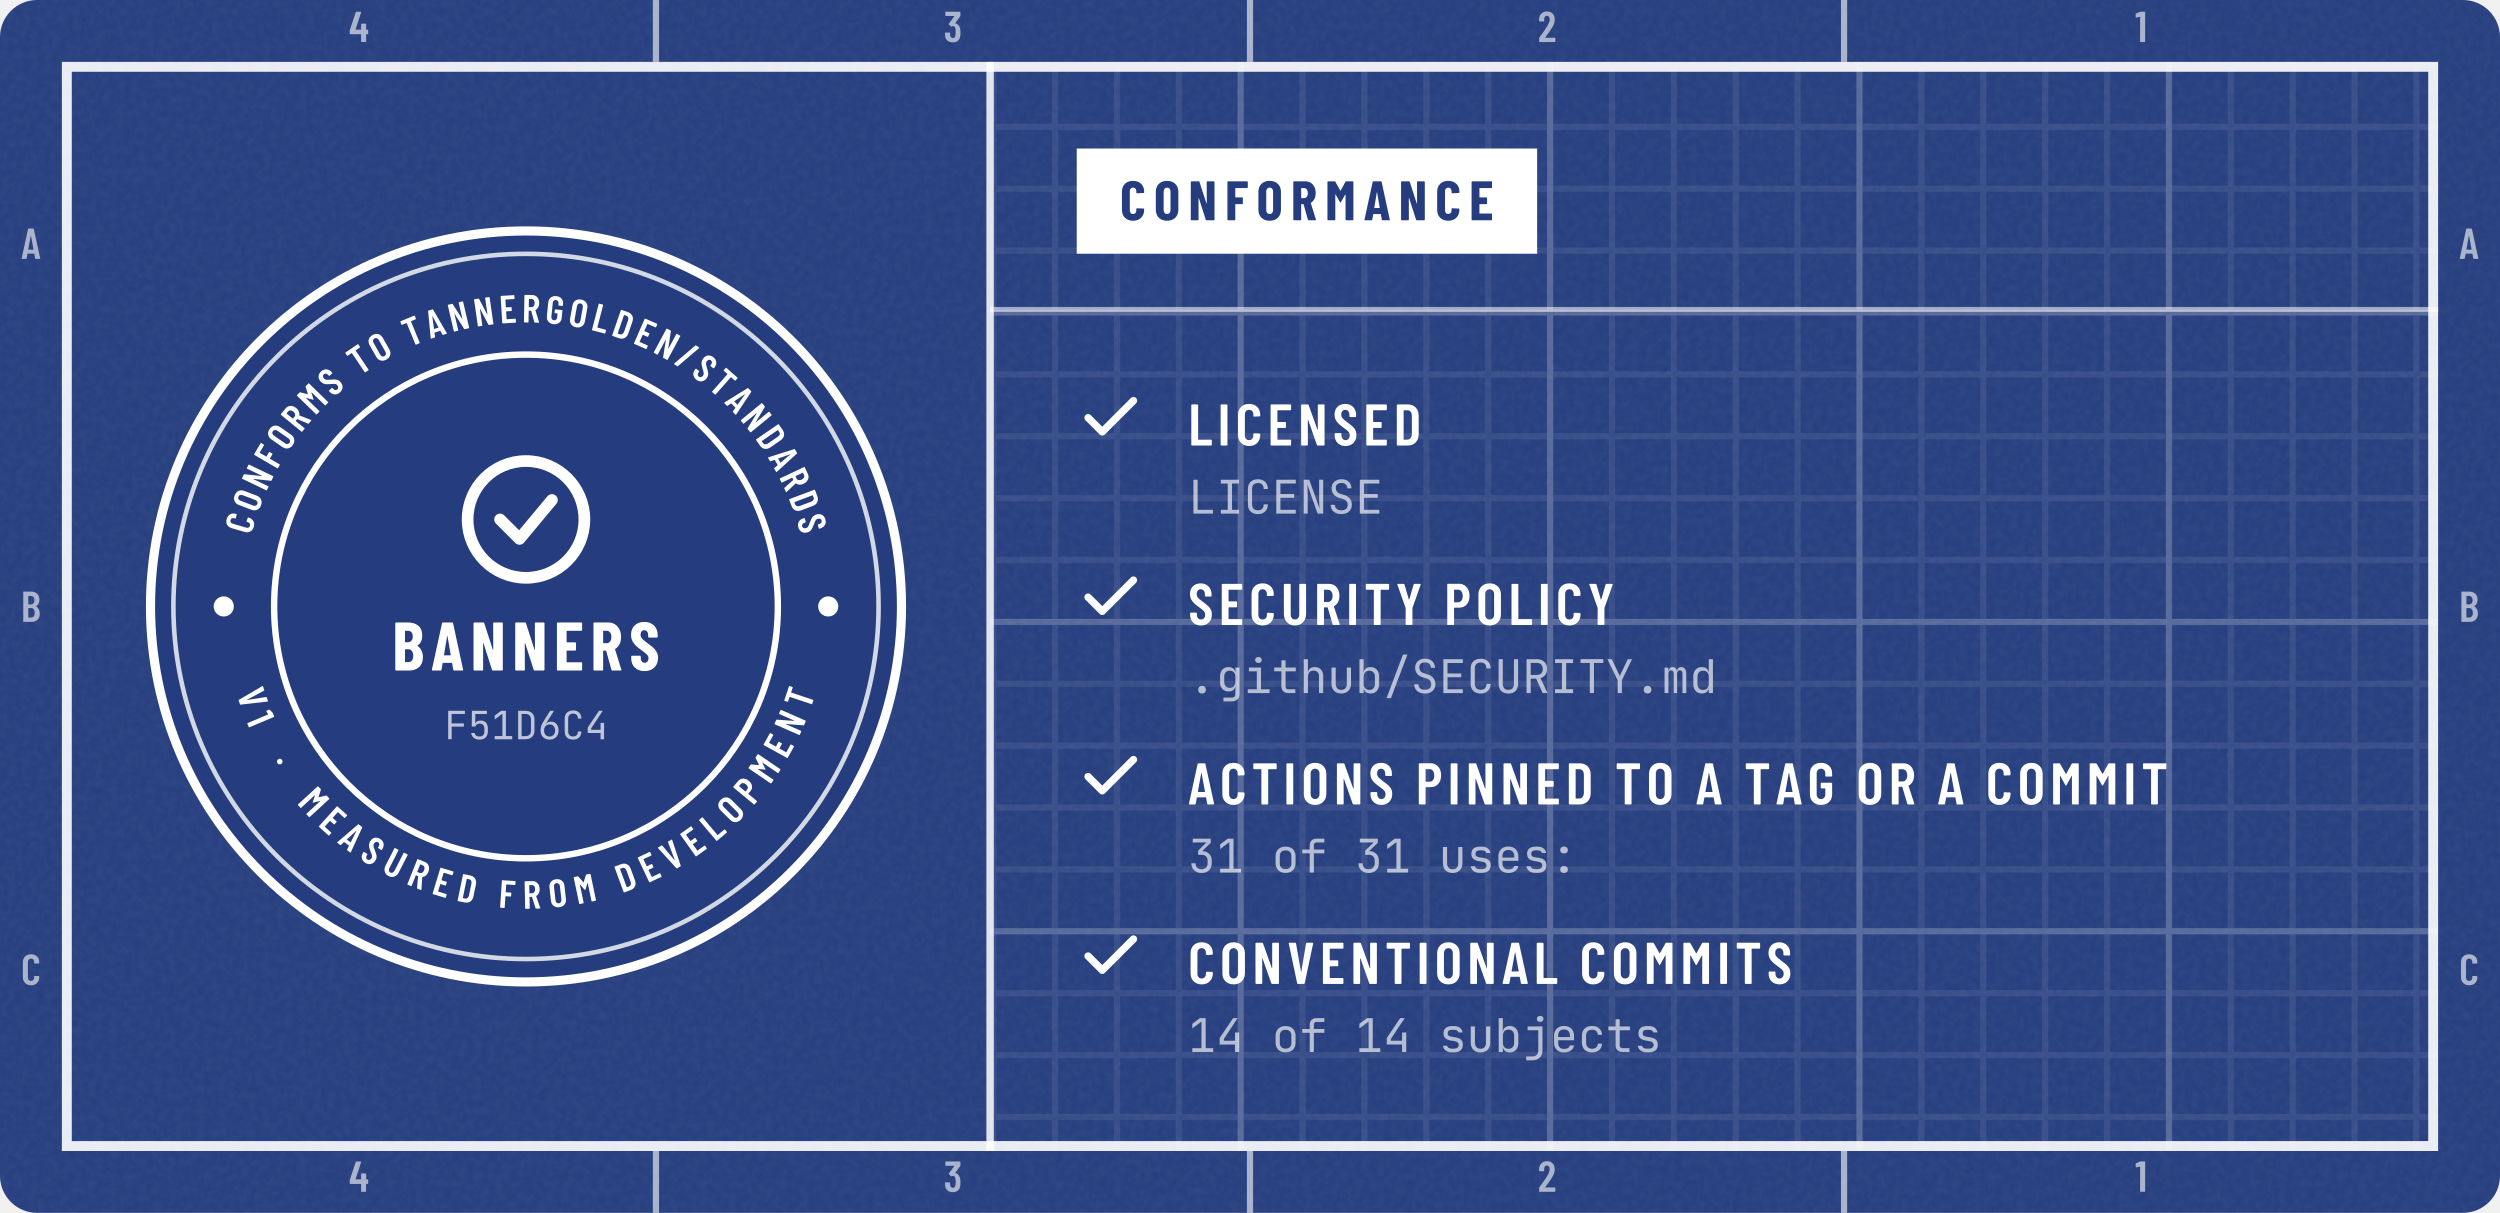
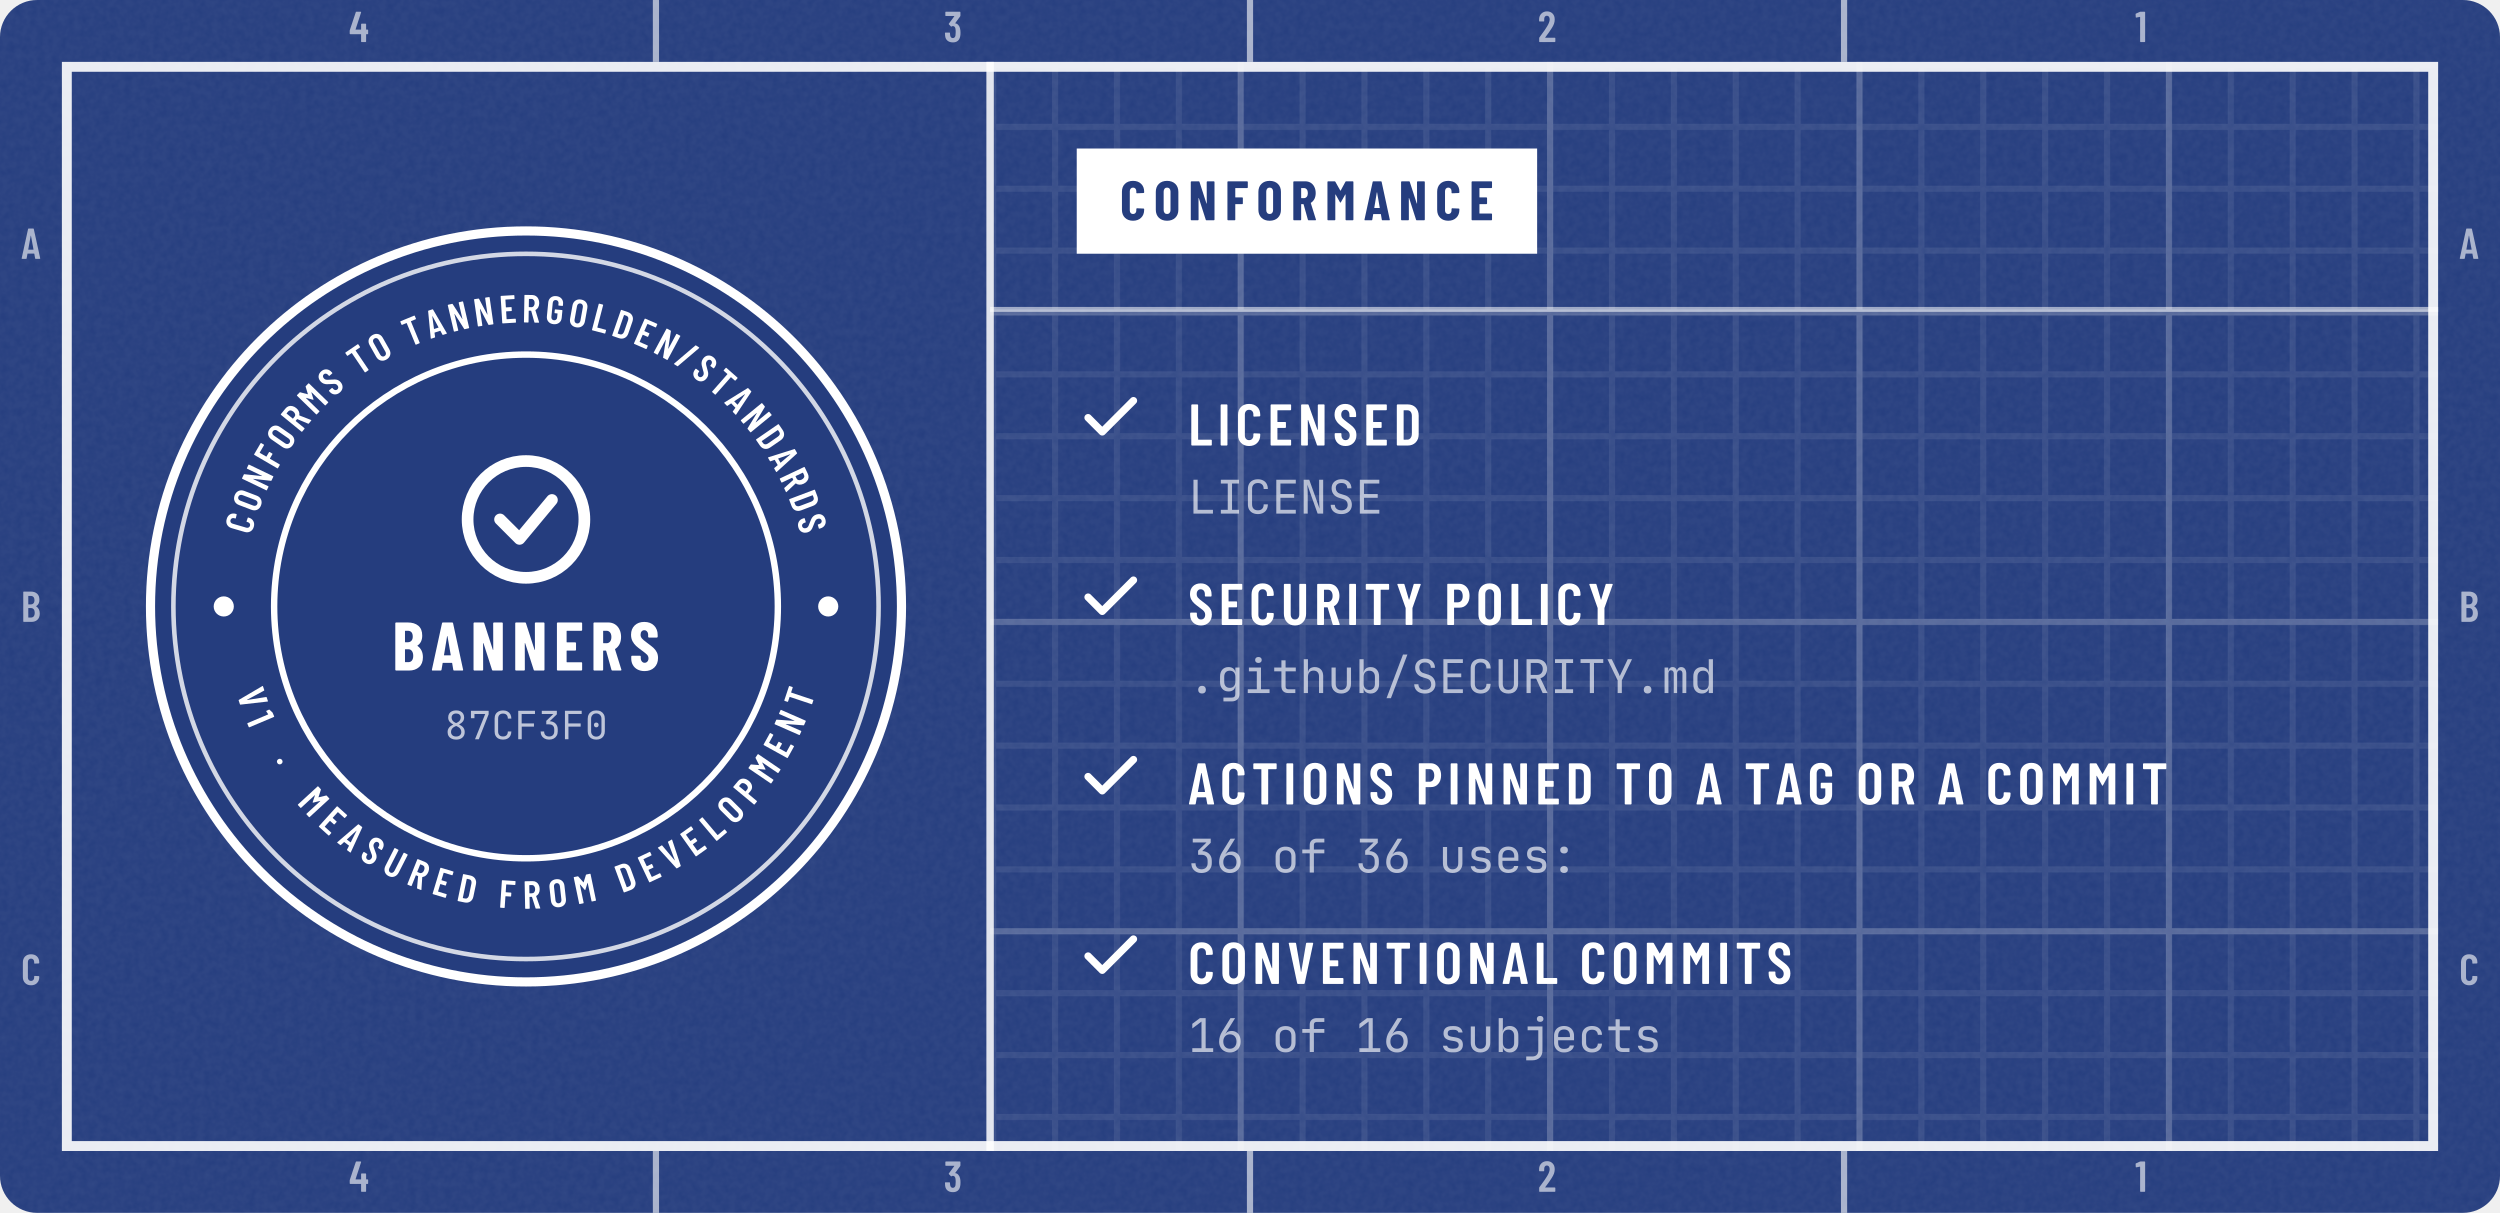
<svg xmlns="http://www.w3.org/2000/svg" width="404" height="196" viewBox="0 0 404 196" role="img" aria-labelledby="t d">
  <defs>
    <clipPath id="kc1">
      <rect x="0" y="0" width="404" height="196" rx="6" />
    </clipPath>
    <filter id="kn2" x="0" y="0" width="100%" height="100%">
      <feTurbulence type="fractalNoise" baseFrequency=".85" numOctaves="2" stitchTiles="stitch" />
      <feColorMatrix values="0 0 0 0 1 0 0 0 0 1 0 0 0 0 1 0 0 0 0.06 0" />
    </filter>
    <pattern id="kp3" width="10" height="10" patternUnits="userSpaceOnUse">
      <path d="M10 .5H.5V10" fill="none" stroke="#FFFFFF" stroke-opacity="0.075" />
    </pattern>
    <pattern id="kp4" width="50" height="50" patternUnits="userSpaceOnUse">
      <path d="M50 .5H.5V50" fill="none" stroke="#FFFFFF" stroke-opacity="0.16" />
    </pattern>
    <clipPath id="kc5">
      <path clip-rule="evenodd" d="M10 10h384v176h-384zM10 10h150v176h-150z" />
    </clipPath>
    <path id="m47" d="M21 14 226 690Q229 700 239 700H331Q337 700 340 696Q343 692 341 686L136 10Q133 0 123 0H31Q25 0 22 4Q19 8 21 14Z" />
    <path id="m49" d="M122 700H218Q223 700 226 696Q230 693 230 688V12Q230 7 226 4Q223 0 218 0H126Q121 0 118 4Q114 7 114 12V576Q114 578 112 580Q111 582 109 581L27 565H24Q13 565 13 576L10 643Q10 653 18 657L107 697Q114 700 122 700Z" />
    <path id="m50" d="M173 100H392Q397 100 400 96Q404 93 404 88V12Q404 7 400 4Q397 0 392 0H43Q38 0 34 4Q31 7 31 12V92Q31 101 36 107L75 160Q114 212 152 266Q189 320 215 363Q273 459 273 522Q273 562 256 585Q238 608 209 608Q180 608 163 586Q146 563 147 526V487Q147 482 144 478Q140 475 135 475H41Q36 475 32 478Q29 482 29 487V530Q33 610 84 659Q134 708 214 708Q293 708 342 656Q390 605 390 521Q390 471 373 422Q356 373 319 317Q294 277 260 229Q225 181 214 166Q184 126 170 106Q168 104 169 102Q170 100 173 100Z" />
    <path id="m51" d="M387 218Q387 169 380 134Q368 66 326 29Q283 -8 210 -8Q134 -8 86 32Q38 73 32 143Q30 165 28 207Q28 219 40 219H132Q144 219 144 207Q146 173 148 156Q153 125 169 108Q185 92 210 92Q234 92 250 108Q266 123 271 152Q276 182 276 230Q276 281 269 315Q263 341 248 355Q233 369 210 369Q195 369 183 360Q177 356 174 356Q172 356 166 360L119 408Q115 412 115 417Q115 421 118 425L243 595Q245 597 244 599Q242 601 239 601H49Q44 601 40 604Q37 608 37 613V688Q37 693 40 696Q44 700 49 700H373Q378 700 382 696Q385 693 385 688V609Q385 602 380 594L266 438Q262 432 268 431Q309 426 338 392Q368 358 378 307Q387 267 387 218Z" />
    <path id="m52" d="M443 275V194Q443 189 440 186Q436 182 431 182H401Q396 182 396 177V12Q396 7 392 4Q389 0 384 0H292Q287 0 284 4Q280 7 280 12V177Q280 182 275 182H29Q24 182 20 186Q17 189 17 194V259Q17 268 19 274L158 690Q161 700 171 700H271Q277 700 280 696Q283 693 281 686L153 293Q152 287 157 287H275Q280 287 280 292V412Q280 417 284 420Q287 424 292 424H384Q389 424 392 420Q396 417 396 412V292Q396 287 401 287H431Q436 287 440 284Q443 280 443 275Z" />
    <path id="m65" d="M325 11 306 116Q306 121 300 121H154Q148 121 148 116L129 11Q128 0 116 0H25Q11 0 14 13L162 689Q164 700 175 700H281Q292 700 294 689L442 13V9Q442 0 431 0H338Q326 0 325 11ZM171 212H282Q288 212 287 217L229 533Q228 536 226 536Q224 536 223 533L166 217Q165 212 171 212Z" />
    <path id="m66" d="M242 0H66Q61 0 58 4Q54 7 54 12V688Q54 693 58 696Q61 700 66 700H224Q319 700 373 652Q427 604 427 512Q427 409 354 365Q349 362 352 359Q391 334 413 292Q435 250 435 192Q435 100 382 50Q328 0 242 0ZM170 595V409Q170 404 175 404H226Q267 404 290 429Q313 454 313 500Q313 548 290 574Q267 600 226 600H175Q170 600 170 595ZM319 208Q319 260 296 290Q273 319 233 319H175Q170 319 170 314V106Q170 101 175 101H233Q273 101 296 129Q319 157 319 208Z" />
    <path id="m67" d="M42 180V521Q42 607 94 658Q145 708 230 708Q316 708 368 658Q420 607 420 521V509Q420 504 416 500Q413 496 408 496L315 492Q303 492 303 504V529Q303 564 283 586Q263 608 230 608Q198 608 178 586Q158 564 158 529V171Q158 136 178 114Q198 92 230 92Q263 92 283 114Q303 136 303 171V196Q303 201 306 204Q310 208 315 208L408 204Q413 204 416 200Q420 197 420 192V180Q420 95 368 44Q316 -8 230 -8Q145 -8 94 44Q42 95 42 180Z" />
    <path id="m68" d="M54 12V688Q54 693 58 696Q61 700 66 700H237Q323 700 374 648Q426 596 426 509V191Q426 104 374 52Q323 0 237 0H66Q61 0 58 4Q54 7 54 12ZM175 100 235 101Q268 101 288 128Q309 154 310 198V502Q310 547 290 574Q269 600 234 600H175Q170 600 170 595V105Q170 100 175 100Z" />
    <path id="m69" d="M391 600H175Q170 600 170 595V406Q170 401 175 401H303Q308 401 312 398Q315 394 315 389V312Q315 307 312 304Q308 300 303 300H175Q170 300 170 295V105Q170 100 175 100H391Q396 100 400 96Q403 93 403 88V12Q403 7 400 4Q396 0 391 0H66Q61 0 58 4Q54 7 54 12V688Q54 693 58 696Q61 700 66 700H391Q396 700 400 696Q403 693 403 688V612Q403 607 400 604Q396 600 391 600Z" />
    <path id="m70" d="M390 600H175Q170 600 170 595V406Q170 401 175 401H302Q307 401 310 398Q314 394 314 389V312Q314 307 310 304Q307 300 302 300H175Q170 300 170 295V12Q170 7 166 4Q163 0 158 0H66Q61 0 58 4Q54 7 54 12V688Q54 693 58 696Q61 700 66 700H390Q395 700 398 696Q402 693 402 688V612Q402 607 398 604Q395 600 390 600Z" />
    <path id="m71" d="M42 173V527Q42 609 94 658Q145 708 230 708Q315 708 368 658Q420 609 420 526V487Q420 482 416 478Q413 475 408 475H316Q311 475 308 478Q304 482 304 487V528Q304 564 284 586Q263 608 230 608Q197 608 177 586Q157 564 157 528V172Q157 136 177 114Q197 92 230 92Q263 92 284 114Q304 136 304 172V268Q304 273 299 273H238Q233 273 230 276Q226 280 226 285V358Q226 363 230 366Q233 370 238 370H408Q413 370 416 366Q420 363 420 358V173Q420 91 368 42Q315 -8 230 -8Q145 -8 94 42Q42 91 42 173Z" />
    <path id="m73" d="M54 12V688Q54 693 58 696Q61 700 66 700H158Q163 700 166 696Q170 693 170 688V12Q170 7 166 4Q163 0 158 0H66Q61 0 58 4Q54 7 54 12Z" />
    <path id="m76" d="M54 12V688Q54 693 58 696Q61 700 66 700H158Q163 700 166 696Q170 693 170 688V105Q170 100 175 100H391Q396 100 400 96Q403 93 403 88V12Q403 7 400 4Q396 0 391 0H66Q61 0 58 4Q54 7 54 12Z" />
    <path id="m77" d="M383 700H475Q480 700 484 696Q487 693 487 688V12Q487 7 484 4Q480 0 475 0H383Q378 0 374 4Q371 7 371 12V484Q371 488 369 488Q367 488 365 485L278 327Q273 319 269 319Q265 319 260 327L173 485Q171 488 169 488Q167 488 167 484V12Q167 7 164 4Q160 0 155 0H63Q58 0 54 4Q51 7 51 12V688Q51 693 54 696Q58 700 63 700H155Q165 700 170 692L267 521Q270 517 273 521L368 692Q373 700 383 700Z" />
    <path id="m78" d="M350 700H441Q446 700 450 696Q453 693 453 688V12Q453 7 450 4Q446 0 441 0H336Q326 0 323 10L174 434Q173 437 170 436Q168 436 168 433L169 12Q169 7 166 4Q162 0 157 0H66Q61 0 58 4Q54 7 54 12V688Q54 693 58 696Q61 700 66 700H169Q179 700 182 690L332 269Q333 266 336 266Q338 267 338 270V688Q338 693 342 696Q345 700 350 700Z" />
    <path id="m79" d="M42 182V518Q42 604 94 656Q147 708 233 708Q319 708 372 656Q425 604 425 518V182Q425 96 372 44Q319 -8 233 -8Q147 -8 94 44Q42 96 42 182ZM309 177V523Q309 561 288 584Q267 608 233 608Q199 608 178 584Q158 561 158 523V177Q158 139 178 116Q199 92 233 92Q267 92 288 116Q309 139 309 177Z" />
    <path id="m80" d="M432 495Q432 405 384 350Q337 295 259 295H174Q169 295 169 290V12Q169 7 166 4Q162 0 157 0H65Q60 0 56 4Q53 7 53 12V689Q53 694 56 698Q60 701 65 701H253Q306 701 346 675Q387 649 410 602Q432 555 432 495ZM316 492Q316 542 294 572Q271 601 234 601H174Q169 601 169 596V391Q169 386 174 386H234Q271 386 294 414Q316 443 316 492Z" />
    <path id="m82" d="M318 10 233 297Q231 301 228 301H175Q170 301 170 296V12Q170 7 166 4Q163 0 158 0H66Q61 0 58 4Q54 7 54 12V688Q54 693 58 696Q61 700 66 700H254Q307 700 348 674Q388 649 410 602Q433 556 433 496Q433 434 409 389Q385 344 342 321Q338 320 339 315L437 14Q438 12 438 9Q438 0 427 0H331Q321 0 318 10ZM170 595V396Q170 391 175 391H236Q272 391 294 419Q317 447 317 495Q317 543 294 572Q272 600 236 600H175Q170 600 170 595Z" />
    <path id="m83" d="M34 173V199Q34 204 38 208Q41 211 46 211H137Q142 211 146 208Q149 204 149 199V179Q149 140 168 116Q188 92 219 92Q250 92 270 114Q290 137 290 174Q290 200 279 219Q268 238 248 255Q228 272 184 304Q134 340 104 368Q73 396 52 436Q32 475 32 527Q32 610 82 659Q132 708 214 708Q297 708 348 656Q399 605 399 520V496Q399 491 396 488Q392 484 387 484H297Q292 484 288 488Q285 491 285 496V522Q285 561 266 584Q246 608 214 608Q184 608 165 586Q146 565 146 527Q146 491 166 466Q187 441 247 397Q308 352 339 324Q370 295 387 261Q404 227 404 180Q404 95 353 44Q302 -8 219 -8Q136 -8 85 42Q34 92 34 173Z" />
    <path id="m84" d="M425 688V612Q425 607 422 604Q418 600 413 600H286Q281 600 281 595V12Q281 7 278 4Q274 0 269 0H177Q172 0 168 4Q165 7 165 12V595Q165 600 160 600H40Q35 600 32 604Q28 607 28 612V688Q28 693 32 696Q35 700 40 700H413Q418 700 422 696Q425 693 425 688Z" />
    <path id="m85" d="M50 194V688Q50 693 54 696Q57 700 62 700H154Q159 700 162 696Q166 693 166 688V182Q166 142 186 117Q206 92 239 92Q272 92 292 117Q312 142 312 182V688Q312 693 316 696Q319 700 324 700H416Q421 700 424 696Q428 693 428 688V194Q428 103 376 48Q324 -8 239 -8Q153 -8 102 48Q50 103 50 194Z" />
    <path id="m86" d="M171 11 28 687 27 691Q27 700 38 700H139Q151 700 152 689L235 208Q236 205 238 205Q240 205 241 208L322 689Q323 700 335 700H433Q446 700 443 687L299 11Q297 0 286 0H184Q173 0 171 11Z" />
    <path id="m89" d="M170 13V286L169 292L30 686Q29 688 29 691Q29 700 40 700H136Q147 700 150 690L225 433Q226 430 228 430Q230 430 231 433L306 690Q309 700 320 700H416Q422 700 425 696Q428 693 426 686L287 292L286 286V13Q286 8 282 4Q279 1 274 1H182Q177 1 174 4Q170 8 170 13Z" />
    <path id="m183" d="M37 286Q37 317 57 337Q77 357 108 357Q139 357 158 337Q178 317 178 286Q178 255 158 235Q138 215 108 215Q77 215 57 235Q37 255 37 286Z" />
    <path id="j46" d="M300 -10Q262 -10 240 12Q217 34 217 71Q217 110 240 133Q262 156 300 156Q338 156 360 133Q383 110 383 71Q383 34 360 12Q338 -10 300 -10Z" />
    <path id="j47" d="M75 -110 430 830H525L170 -110Z" />
+     <path id="j48" d="M300 -10Q233 -10 184 16Q134 43 107 92Q80 140 80 205V525Q80 591 107 639Q134 687 184 714Q233 740 300 740Q368 740 417 714Q466 687 493 639Q520 591 520 525V205Q520 140 493 92Q466 43 416 16Q367 -10 300 -10ZM300 67Q360 67 396 106Q433 144 433 205V525Q433 586 396 624Q360 663 300 663Q240 663 204 624Q167 586 167 525V205Q167 144 204 106Q240 67 300 67ZM300 306Q273 306 256 323Q240 340 240 368Q240 395 256 412Q273 428 300 428Q327 428 344 412Q360 395 360 368Q360 340 344 323Q327 306 300 306Z" />
    <path id="j49" d="M90 0V82H288V655L90 507V607L255 730H378V82H540V0Z" />
    <path id="j51" d="M289 -10Q223 -10 174 16Q124 43 97 90Q70 137 70 200H160Q160 139 194 104Q229 70 290 70Q352 70 386 106Q420 142 420 200V252Q420 314 386 348Q352 382 290 382H215V472L396 648H100V730H487V640L303 462Q395 459 451 405Q510 348 510 252V200Q510 137 482 90Q455 43 405 16Q355 -10 289 -10Z" />
-     <path id="j52" d="M410 0V160H80V301L369 730H467L170 282V242H410V420H500V0Z" />
-     <path id="j53" d="M298 -10Q209 -10 152 36Q95 82 85 160H175Q180 117 212 94Q244 70 299 70Q362 70 394 104Q425 138 425 200V271Q425 333 394 367Q362 401 300 401Q261 401 232 380Q203 360 190 326H100L105 730H489V648H192L189 405H192Q200 434 227 453Q264 480 327 480Q416 481 466 426Q515 370 515 271V200Q515 103 458 46Q401 -10 298 -10Z" />
    <path id="j54" d="M301 -10Q231 -10 178 20Q126 49 97 102Q68 155 68 225Q68 280 84 333Q99 386 130 435L313 730H413L206 398L210 395Q229 423 262 438Q295 453 336 453Q396 453 440 425Q484 397 508 346Q532 295 532 225Q532 155 503 102Q474 49 422 20Q371 -10 301 -10ZM300 70Q364 70 403 112Q442 155 442 225Q442 295 403 338Q364 380 300 380Q236 380 197 338Q158 295 158 225Q158 155 197 112Q236 70 300 70Z" />
+     <path id="j55" d="M185 0 446 648H170V540H80V730H535V642L282 0Z" />
+     <path id="j56" d="M300 -10Q233 -10 184 14Q134 37 107 81Q80 125 80 184Q80 249 116 296Q150 342 225 378Q162 413 131 451Q95 496 95 559Q95 615 120 656Q145 697 191 719Q237 741 300 741Q363 741 409 719Q455 697 480 656Q505 615 505 559Q505 496 469 452Q439 414 375 379Q450 343 484 298Q520 250 520 184Q520 95 460 42Q401 -10 300 -10ZM300 70Q361 70 396 102Q432 133 432 186Q432 229 409 264Q386 299 343 320L300 341L254 319Q213 299 190 264Q168 230 168 188Q168 134 204 102Q239 70 300 70ZM299 415 325 427Q369 448 393 482Q417 516 417 557Q417 605 386 633Q354 661 300 661Q246 661 214 632Q183 604 183 556Q183 516 206 482Q230 448 271 428Z" />
    <path id="j58" d="M300 410Q263 410 240 430Q217 451 217 485Q217 519 240 540Q263 560 300 560Q338 560 360 540Q383 519 383 485Q383 451 360 430Q338 410 300 410ZM300 -10Q263 -10 240 10Q217 31 217 65Q217 99 240 120Q263 140 300 140Q338 140 360 120Q383 99 383 65Q383 31 360 10Q338 -10 300 -10Z" />
    <path id="j67" d="M304 -10Q238 -10 190 15Q141 40 114 88Q88 135 88 200V530Q88 596 114 643Q141 690 190 715Q238 740 304 740Q370 740 418 714Q466 689 492 642Q518 595 518 530H428Q428 592 396 626Q363 659 304 659Q245 659 212 626Q178 593 178 531V200Q178 138 212 104Q245 71 304 71Q363 71 396 104Q428 138 428 200H518Q518 136 492 88Q466 41 418 16Q370 -10 304 -10Z" />
-     <path id="j68" d="M92 0V730H281Q352 730 404 703Q455 676 484 627Q512 578 512 511V220Q512 153 484 104Q455 54 404 27Q352 0 281 0ZM182 80H281Q347 80 384 117Q422 154 422 220V511Q422 576 384 613Q347 650 281 650H182Z" />
    <path id="j69" d="M100 0V730H520V648H189V422H485V341H189V82H520V0Z" />
    <path id="j70" d="M95 0V731H525V649H183V406H499V324H185V0Z" />
    <path id="j73" d="M105 0V82H254V648H105V730H495V648H346V82H495V0Z" />
    <path id="j76" d="M115 0V730H205V82H535V0Z" />
    <path id="j78" d="M90 0V730H210L433 105Q431 130 428 166Q426 203 424 244Q423 284 423 320V730H510V0H390L168 625Q170 601 172 564Q174 528 176 488Q177 447 177 410V0Z" />
    <path id="j82" d="M92 0V730H318Q383 730 432 704Q481 677 508 630Q535 583 535 520Q535 446 496 393Q458 340 392 320L545 0H439L299 310H182V0ZM182 391H318Q374 391 408 426Q442 462 442 520Q442 579 408 614Q374 649 318 649H182Z" />
    <path id="j83" d="M304 -10Q232 -10 180 14Q129 38 101 83Q73 128 72 190H162Q162 135 200 103Q237 71 304 71Q367 71 402 102Q438 133 438 188Q438 232 414 265Q391 298 347 311L248 342Q173 365 132 419Q92 473 92 546Q92 605 118 648Q145 692 193 716Q241 741 306 741Q402 741 460 688Q518 634 519 545H429Q429 599 396 630Q364 660 305 660Q247 660 214 632Q182 604 182 554Q182 509 206 476Q230 443 275 429L375 397Q448 374 488 319Q528 264 528 190Q528 130 500 85Q472 40 422 15Q371 -10 304 -10Z" />
    <path id="j84" d="M255 0V649H55V731H545V649H345V0Z" />
    <path id="j85" d="M300 -10Q198 -10 144 46Q90 103 90 200V730H180V200Q180 140 210 105Q239 70 300 70Q360 70 390 105Q420 140 420 200V730H510V200Q510 102 456 46Q403 -10 300 -10Z" />
    <path id="j89" d="M255 0V273L35 730H128L273 430Q285 405 292 388Q299 370 301 362Q303 370 310 388Q318 405 330 430L472 730H565L345 273V0Z" />
    <path id="j98" d="M332 -10Q264 -10 223 27Q189 57 183 105H182V0H92V730H182V570L180 445H183Q189 492 224 523Q265 560 332 560Q415 560 465 505Q515 450 515 355V194Q515 100 465 45Q415 -10 332 -10ZM302 68Q359 68 392 102Q425 136 425 200V350Q425 414 392 448Q359 482 302 482Q247 482 214 447Q182 412 182 350V200Q182 138 214 103Q247 68 302 68Z" />
    <path id="j99" d="M304 -10Q238 -10 188 15Q139 40 112 88Q85 135 85 200V350Q85 416 112 463Q139 510 188 535Q238 560 304 560Q399 560 457 509Q515 458 518 370H428Q425 423 392 452Q360 480 304 480Q245 480 210 446Q175 413 175 351V200Q175 138 210 104Q245 70 304 70Q360 70 392 99Q425 128 428 180H518Q515 92 457 41Q399 -10 304 -10Z" />
    <path id="j100" d="M268 -10Q186 -10 136 45Q85 100 85 194V355Q85 450 135 505Q185 560 268 560Q336 560 377 523Q411 492 417 445H420L418 570V730H508V0H418V105H417Q411 57 377 27Q336 -10 268 -10ZM298 68Q354 68 386 103Q418 138 418 200V350Q418 412 386 447Q354 482 298 482Q241 482 208 448Q175 414 175 350V200Q175 136 208 102Q241 68 298 68Z" />
    <path id="j101" d="M300 -10Q235 -10 186 16Q138 42 112 90Q85 137 85 200V350Q85 414 112 461Q138 508 186 534Q235 560 300 560Q365 560 414 534Q462 508 488 461Q515 414 515 350V253H173V200Q173 135 206 100Q239 66 300 66Q352 66 384 84Q416 103 423 140H513Q504 71 446 30Q387 -10 300 -10ZM427 321V350Q427 415 394 450Q362 485 300 485Q239 485 206 450Q173 415 173 350V321Z" />
    <path id="j102" d="M220 0V413H60V495H220V590Q220 655 261 692Q302 730 374 730H535V648H374Q343 648 326 634Q310 619 310 590V495H535V413H310V0Z" />
    <path id="j103" d="M161 -180V-98H336Q378 -98 398 -79Q417 -60 417 -20V50L419 150H417Q413 101 378 70Q338 35 271 35Q186 35 137 90Q88 146 88 240V356Q88 450 137 505Q186 560 271 560Q338 560 378 525Q413 494 417 445H418V550H507V-20Q507 -94 462 -137Q416 -180 335 -180ZM298 113Q354 113 386 148Q418 183 418 245V350Q418 412 386 447Q354 482 298 482Q241 482 210 448Q178 414 178 350V245Q178 181 210 147Q241 113 298 113Z" />
    <path id="j104" d="M92 0V730H182V445H183Q189 495 221 525Q260 560 329 560Q412 560 461 509Q510 458 510 370V0H420V360Q420 419 388 452Q357 484 303 484Q247 484 214 449Q182 414 182 350V0Z" />
    <path id="j105" d="M85 0V82H280V468H110V550H370V82H555V0ZM315 649Q282 649 263 666Q244 683 244 712Q244 742 263 760Q282 777 315 777Q348 777 367 760Q386 742 386 712Q386 683 367 666Q348 649 315 649Z" />
    <path id="j106" d="M85 -180V-97H214Q276 -97 310 -64Q345 -30 345 31V468H115V550H435V31Q435 -66 375 -123Q315 -180 214 -180ZM385 649Q352 649 333 666Q314 683 314 712Q314 742 333 760Q352 777 385 777Q418 777 437 760Q456 742 456 712Q456 683 437 666Q418 649 385 649Z" />
    <path id="j109" d="M66 0V550H145V484H151Q156 513 174 533Q198 560 240 560Q286 560 311 526Q324 509 330 484H334Q339 513 358 533Q383 560 425 560Q477 560 506 521Q534 482 534 418V0H451V419Q451 453 436 472Q422 491 394 491Q367 491 352 472Q336 454 336 420V0H264V419Q264 454 248 472Q233 491 205 491Q177 491 163 472Q149 454 149 420V0Z" />
    <path id="j111" d="M300 -8Q234 -8 186 17Q138 42 112 90Q85 137 85 202V348Q85 414 112 461Q138 508 186 533Q234 558 300 558Q366 558 414 533Q462 508 488 461Q515 414 515 349V202Q515 137 488 90Q462 42 414 17Q366 -8 300 -8ZM300 72Q359 72 392 105Q425 138 425 202V348Q425 412 392 445Q359 478 300 478Q242 478 208 445Q175 412 175 348V202Q175 138 208 105Q242 72 300 72Z" />
    <path id="j115" d="M283 -8Q227 -8 186 10Q144 27 120 59Q95 91 90 135H180Q186 106 212 89Q239 72 283 72H325Q378 72 404 94Q430 115 430 151Q430 186 406 206Q383 227 337 234L263 246Q182 260 142 296Q103 333 103 403Q103 477 150 518Q197 558 291 558H329Q408 558 456 521Q504 484 514 421H424Q418 447 394 462Q370 478 329 478H291Q240 478 216 459Q193 440 193 402Q193 368 213 352Q233 336 276 329L350 317Q439 303 480 265Q520 227 520 155Q520 79 472 36Q423 -8 325 -8Z" />
    <path id="j116" d="M360 0Q289 0 250 38Q210 76 210 145V468H55V550H210V705H300V550H520V468H300V145Q300 82 360 82H510V0Z" />
    <path id="j117" d="M299 -10Q204 -10 147 46Q90 103 90 200V550H180V200Q180 138 212 104Q244 69 299 69Q355 69 388 104Q420 138 420 200V550H510V200Q510 103 452 46Q394 -10 299 -10Z" />
    <path id="n65" d="M325 11 309 107Q309 112 303 112H176Q170 112 170 107L154 11Q153 0 141 0H24Q11 0 14 13L161 689Q163 700 174 700H309Q320 700 322 689L468 13L469 9Q469 0 458 0H338Q326 0 325 11ZM194 221H284Q289 221 288 226L241 499Q240 502 238 502Q236 502 235 499L190 226Q190 221 194 221Z" />
    <path id="n66" d="M245 0H56Q51 0 48 4Q44 7 44 12V688Q44 693 48 696Q51 700 56 700H223Q323 700 380 652Q436 604 436 509Q436 410 368 365Q364 362 367 359Q446 303 446 193Q446 100 390 50Q334 0 245 0ZM185 574V417Q185 412 190 412H226Q260 412 279 434Q298 455 298 494Q298 535 280 557Q261 579 226 579H190Q185 579 185 574ZM305 214Q305 258 286 284Q267 310 235 310H190Q185 310 185 305V127Q185 122 190 122H234Q267 122 286 146Q305 170 305 214Z" />
    <path id="n67" d="M34 189V513Q34 602 88 655Q143 708 233 708Q324 708 378 655Q433 602 433 513V502Q433 497 430 494Q426 490 421 490L304 485Q292 485 292 496V522Q292 551 276 569Q260 587 233 587Q207 587 191 569Q175 551 175 522V177Q175 148 191 130Q207 113 233 113Q260 113 276 130Q292 148 292 177V204Q292 209 296 212Q299 216 304 216L421 211Q426 211 430 208Q433 204 433 199V189Q433 99 378 46Q323 -8 233 -8Q143 -8 88 46Q34 99 34 189Z" />
    <path id="n69" d="M399 579H190Q185 579 185 574V416Q185 411 190 411H310Q315 411 318 408Q322 404 322 399V302Q322 297 318 294Q315 290 310 290H190Q185 290 185 285V126Q185 121 190 121H399Q404 121 408 118Q411 114 411 109V12Q411 7 408 4Q404 0 399 0H56Q51 0 48 4Q44 7 44 12V688Q44 693 48 696Q51 700 56 700H399Q404 700 408 696Q411 693 411 688V591Q411 586 408 582Q404 579 399 579Z" />
    <path id="n70" d="M398 579H190Q185 579 185 574V416Q185 411 190 411H309Q314 411 318 408Q321 404 321 399V302Q321 297 318 294Q314 290 309 290H190Q185 290 185 285V12Q185 7 182 4Q178 0 173 0H56Q51 0 48 4Q44 7 44 12V688Q44 693 48 696Q51 700 56 700H398Q403 700 406 696Q410 693 410 688V591Q410 586 406 582Q403 579 398 579Z" />
    <path id="n77" d="M379 700H495Q500 700 504 696Q507 693 507 688V12Q507 7 504 4Q500 0 495 0H378Q373 0 370 4Q366 7 366 12V461Q366 465 364 465Q362 465 360 462L282 324Q277 316 274 316Q271 316 266 324L188 462Q186 465 184 465Q182 465 182 461V12Q182 7 178 4Q175 0 170 0H53Q48 0 44 4Q41 7 41 12V688Q41 693 44 696Q48 700 53 700H168Q178 700 183 692L272 533Q275 529 278 533L364 692Q368 700 379 700Z" />
    <path id="n78" d="M342 700H458Q463 700 466 696Q470 693 470 688V12Q470 7 466 4Q463 0 458 0H326Q316 0 313 10L189 397Q188 400 186 400Q183 399 183 396L184 12Q184 7 180 4Q177 0 172 0H56Q51 0 48 4Q44 7 44 12V688Q44 693 48 696Q51 700 56 700H187Q197 700 200 690L325 303Q326 300 328 300Q331 301 331 304L330 688Q330 693 334 696Q337 700 342 700Z" />
    <path id="n79" d="M34 190V510Q34 600 89 654Q144 708 236 708Q328 708 384 654Q439 600 439 510V190Q439 100 384 46Q328 -8 236 -8Q144 -8 89 46Q34 100 34 190ZM298 184V516Q298 548 281 568Q264 587 236 587Q208 587 192 568Q175 548 175 516V184Q175 152 192 132Q208 113 236 113Q264 113 281 132Q298 152 298 184Z" />
    <path id="n82" d="M306 10 229 286Q227 290 224 290H190Q185 290 185 285V12Q185 7 182 4Q178 0 173 0H56Q51 0 48 4Q44 7 44 12V688Q44 693 48 696Q51 700 56 700H258Q313 700 356 674Q399 647 422 599Q446 551 446 489Q446 430 424 385Q401 340 361 315Q359 314 358 312Q357 311 358 309L450 14L451 10Q451 0 440 0H320Q309 0 306 10ZM185 574V403Q185 398 190 398H235Q266 398 286 422Q305 447 305 488Q305 530 286 554Q266 579 235 579H190Q185 579 185 574Z" />
    <path id="n83" d="M30 175V204Q30 209 34 212Q37 216 42 216H157Q162 216 166 212Q169 209 169 204V182Q169 151 185 132Q201 113 225 113Q249 113 265 131Q281 149 281 178Q281 208 261 230Q241 251 183 293Q133 329 102 357Q71 385 49 426Q27 467 27 521Q27 606 80 657Q133 708 220 708Q308 708 362 655Q415 602 415 516V492Q415 487 412 484Q408 480 403 480H288Q283 480 280 484Q276 487 276 492V519Q276 550 260 568Q245 587 220 587Q196 587 181 570Q166 552 166 521Q166 491 185 468Q204 445 260 404Q322 358 354 330Q385 301 402 266Q420 232 420 184Q420 96 366 44Q312 -8 224 -8Q166 -8 122 15Q78 38 54 80Q30 121 30 175Z" />
  </defs>
  <rect y="0" width="404" height="196" rx="6" fill="#253D7E" />
  <rect y="0" width="404" height="196" clip-path="url(#kc1)" filter="url(#kn2)" />
  <g clip-path="url(#kc5)">
    <rect y="0" width="404" height="196" fill="url(#kp3)" />
    <rect y="0" width="404" height="196" fill="url(#kp4)" />
  </g>
  <rect x="10.8" y="10.8" width="382.4" height="174.4" fill="none" stroke="#FFFFFF" stroke-opacity="0.9" stroke-width="1.6" />
  <path d="M106 0V10M106 186V196M202 0V10M202 186V196M298 0V10M298 186V196" stroke="#FFFFFF" stroke-opacity="0.6" />
  <g transform="scale(0.007 -0.007)" fill="#FFFFFF" fill-opacity="0.6">
    <use href="#m52" x="8056" y="-971" />
    <use href="#m52" x="8056" y="-27514" />
    <use href="#m51" x="21787" y="-971" />
    <use href="#m51" x="21787" y="-27514" />
    <use href="#m50" x="35502" y="-971" />
    <use href="#m50" x="35502" y="-27514" />
    <use href="#m49" x="49292" y="-971" />
    <use href="#m49" x="49292" y="-27514" />
    <use href="#m65" x="486" y="-5976" />
    <use href="#m65" x="56772" y="-5976" />
    <use href="#m66" x="483" y="-14357" />
    <use href="#m66" x="56769" y="-14357" />
    <use href="#m67" x="486" y="-22738" />
    <use href="#m67" x="56772" y="-22738" />
  </g>
  <path d="M160 10V186" stroke="#FFFFFF" stroke-opacity="0.85" stroke-width="1.2" />
  <g transform="translate(85 98) scale(0.74) translate(-85 -98)">
    <circle cx="85" cy="98.0" r="82" fill="#253D7E" stroke="#FFFFFF" stroke-width="2" />
    <circle cx="85" cy="98.0" r="77" fill="none" stroke="#FFFFFF" stroke-opacity="0.8" />
    <circle cx="85" cy="98.0" r="55" fill="none" stroke="#FFFFFF" stroke-width="1.4" />
    <g fill="#FFFFFF">
      <use href="#m67" transform="translate(85 98) rotate(-73.72) translate(-1.97 -62) scale(0.0086 -0.0086)" />
      <use href="#m79" transform="translate(85 98) rotate(-69.12) translate(-2.01 -62) scale(0.0086 -0.0086)" />
      <use href="#m78" transform="translate(85 98) rotate(-64.33) translate(-2.18 -62) scale(0.0086 -0.0086)" />
      <use href="#m70" transform="translate(85 98) rotate(-59.74) translate(-1.78 -62) scale(0.0086 -0.0086)" />
      <use href="#m79" transform="translate(85 98) rotate(-55.31) translate(-2.01 -62) scale(0.0086 -0.0086)" />
      <use href="#m82" transform="translate(85 98) rotate(-50.7) translate(-1.98 -62) scale(0.0086 -0.0086)" />
      <use href="#m77" transform="translate(85 98) rotate(-45.8) translate(-2.31 -62) scale(0.0086 -0.0086)" />
      <use href="#m83" transform="translate(85 98) rotate(-41.02) translate(-1.87 -62) scale(0.0086 -0.0086)" />
      <use href="#m84" transform="translate(85 98) rotate(-34.06) translate(-1.94 -62) scale(0.0086 -0.0086)" />
      <use href="#m79" transform="translate(85 98) rotate(-29.48) translate(-2.01 -62) scale(0.0086 -0.0086)" />
      <use href="#m84" transform="translate(85 98) rotate(-22.39) translate(-1.94 -62) scale(0.0086 -0.0086)" />
      <use href="#m65" transform="translate(85 98) rotate(-17.86) translate(-1.96 -62) scale(0.0086 -0.0086)" />
      <use href="#m78" transform="translate(85 98) rotate(-13.11) translate(-2.18 -62) scale(0.0086 -0.0086)" />
      <use href="#m78" transform="translate(85 98) rotate(-8.16) translate(-2.18 -62) scale(0.0086 -0.0086)" />
      <use href="#m69" transform="translate(85 98) rotate(-3.49) translate(-1.87 -62) scale(0.0086 -0.0086)" />
      <use href="#m82" transform="translate(85 98) rotate(0.99) translate(-1.98 -62) scale(0.0086 -0.0086)" />
      <use href="#m71" transform="translate(85 98) rotate(5.59) translate(-1.99 -62) scale(0.0086 -0.0086)" />
      <use href="#m79" transform="translate(85 98) rotate(10.2) translate(-2.01 -62) scale(0.0086 -0.0086)" />
      <use href="#m76" transform="translate(85 98) rotate(14.63) translate(-1.78 -62) scale(0.0086 -0.0086)" />
      <use href="#m68" transform="translate(85 98) rotate(19.08) translate(-2.03 -62) scale(0.0086 -0.0086)" />
      <use href="#m69" transform="translate(85 98) rotate(23.61) translate(-1.87 -62) scale(0.0086 -0.0086)" />
      <use href="#m78" transform="translate(85 98) rotate(28.28) translate(-2.18 -62) scale(0.0086 -0.0086)" />
      <use href="#m47" transform="translate(85 98) rotate(32.75) translate(-1.66 -62) scale(0.0086 -0.0086)" />
      <use href="#m83" transform="translate(85 98) rotate(36.93) translate(-1.87 -62) scale(0.0086 -0.0086)" />
      <use href="#m84" transform="translate(85 98) rotate(41.38) translate(-1.94 -62) scale(0.0086 -0.0086)" />
      <use href="#m65" transform="translate(85 98) rotate(45.91) translate(-1.96 -62) scale(0.0086 -0.0086)" />
      <use href="#m78" transform="translate(85 98) rotate(50.66) translate(-2.18 -62) scale(0.0086 -0.0086)" />
      <use href="#m68" transform="translate(85 98) rotate(55.47) translate(-2.03 -62) scale(0.0086 -0.0086)" />
      <use href="#m65" transform="translate(85 98) rotate(60.09) translate(-1.96 -62) scale(0.0086 -0.0086)" />
      <use href="#m82" transform="translate(85 98) rotate(64.65) translate(-1.98 -62) scale(0.0086 -0.0086)" />
      <use href="#m68" transform="translate(85 98) rotate(69.28) translate(-2.03 -62) scale(0.0086 -0.0086)" />
      <use href="#m83" transform="translate(85 98) rotate(73.81) translate(-1.87 -62) scale(0.0086 -0.0086)" />
    </g>
    <g fill="#FFFFFF">
      <use href="#m86" transform="translate(85 98) rotate(71.49) translate(-2.03 66.02) scale(0.0086 -0.0086)" />
      <use href="#m49" transform="translate(85 98) rotate(67.09) translate(-1.18 66.02) scale(0.0086 -0.0086)" />
      <use href="#m183" transform="translate(85 98) rotate(57.79) translate(-0.92 66.02) scale(0.0086 -0.0086)" />
      <use href="#m77" transform="translate(85 98) rotate(47.4) translate(-2.31 66.02) scale(0.0086 -0.0086)" />
      <use href="#m69" transform="translate(85 98) rotate(42.07) translate(-1.87 66.02) scale(0.0086 -0.0086)" />
      <use href="#m65" transform="translate(85 98) rotate(37.07) translate(-1.96 66.02) scale(0.0086 -0.0086)" />
      <use href="#m83" transform="translate(85 98) rotate(32.08) translate(-1.87 66.02) scale(0.0086 -0.0086)" />
      <use href="#m85" transform="translate(85 98) rotate(27) translate(-2.06 66.02) scale(0.0086 -0.0086)" />
      <use href="#m82" transform="translate(85 98) rotate(21.81) translate(-1.98 66.02) scale(0.0086 -0.0086)" />
      <use href="#m69" transform="translate(85 98) rotate(16.79) translate(-1.87 66.02) scale(0.0086 -0.0086)" />
      <use href="#m68" transform="translate(85 98) rotate(11.73) translate(-2.03 66.02) scale(0.0086 -0.0086)" />
      <use href="#m70" transform="translate(85 98) rotate(3.77) translate(-1.78 66.02) scale(0.0086 -0.0086)" />
      <use href="#m82" transform="translate(85 98) rotate(-1.16) translate(-1.98 66.02) scale(0.0086 -0.0086)" />
      <use href="#m79" transform="translate(85 98) rotate(-6.31) translate(-2.01 66.02) scale(0.0086 -0.0086)" />
      <use href="#m77" transform="translate(85 98) rotate(-11.77) translate(-2.31 66.02) scale(0.0086 -0.0086)" />
      <use href="#m68" transform="translate(85 98) rotate(-20.24) translate(-2.03 66.02) scale(0.0086 -0.0086)" />
      <use href="#m69" transform="translate(85 98) rotate(-25.3) translate(-1.87 66.02) scale(0.0086 -0.0086)" />
      <use href="#m86" transform="translate(85 98) rotate(-30.36) translate(-2.03 66.02) scale(0.0086 -0.0086)" />
      <use href="#m69" transform="translate(85 98) rotate(-35.41) translate(-1.87 66.02) scale(0.0086 -0.0086)" />
      <use href="#m76" transform="translate(85 98) rotate(-40.24) translate(-1.78 66.02) scale(0.0086 -0.0086)" />
      <use href="#m79" transform="translate(85 98) rotate(-45.2) translate(-2.01 66.02) scale(0.0086 -0.0086)" />
      <use href="#m80" transform="translate(85 98) rotate(-50.33) translate(-1.97 66.02) scale(0.0086 -0.0086)" />
      <use href="#m77" transform="translate(85 98) rotate(-55.75) translate(-2.31 66.02) scale(0.0086 -0.0086)" />
      <use href="#m69" transform="translate(85 98) rotate(-61.09) translate(-1.87 66.02) scale(0.0086 -0.0086)" />
      <use href="#m78" transform="translate(85 98) rotate(-66.29) translate(-2.18 66.02) scale(0.0086 -0.0086)" />
      <use href="#m84" transform="translate(85 98) rotate(-71.56) translate(-1.94 66.02) scale(0.0086 -0.0086)" />
    </g>
    <circle cx="19" cy="98.0" r="2.2" fill="#FFFFFF" />
    <circle cx="151" cy="98.0" r="2.2" fill="#FFFFFF" />
    <g transform="translate(68 62) scale(1.4167)" fill="none" stroke="#FFFFFF" stroke-width="1.8" stroke-linecap="round" stroke-linejoin="round">
      <circle cx="12" cy="12" r="9" />
      <path d="M8 12l3 3 5-6" />
    </g>
    <g transform="translate(55.8 112) scale(0.015 -0.015)" fill="#FFFFFF">
      <use href="#n66" x="0" />
      <use href="#n65" x="563" />
      <use href="#n78" x="1139" />
      <use href="#n78" x="1746" />
      <use href="#n69" x="2353" />
      <use href="#n82" x="2885" />
      <use href="#n83" x="3449" />
    </g>
    <g transform="translate(67.2 127) scale(0.0085 -0.0085)" fill="#FFFFFF" fill-opacity="0.7">
-       <use href="#j70" x="0" />
-       <use href="#j53" x="600" />
-       <use href="#j49" x="1200" />
-       <use href="#j68" x="1800" />
-       <use href="#j54" x="2400" />
-       <use href="#j67" x="3000" />
-       <use href="#j52" x="3600" />
+       <use href="#j56" x="0" />
+       <use href="#j55" x="600" />
+       <use href="#j67" x="1200" />
+       <use href="#j70" x="1800" />
+       <use href="#j51" x="2400" />
+       <use href="#j70" x="3000" />
+       <use href="#j48" x="3600" />
    </g>
  </g>
  <rect x="174" y="24" width="74.4" height="17" fill="#FFFFFF" />
  <g transform="translate(181 35.6) scale(0.009 -0.009)" fill="#253D7E">
    <use href="#n67" x="0" />
    <use href="#n79" x="608" />
    <use href="#n78" x="1226" />
    <use href="#n70" x="1884" />
    <use href="#n79" x="2450" />
    <use href="#n82" x="3067" />
    <use href="#n77" x="3683" />
    <use href="#n65" x="4375" />
    <use href="#n78" x="5002" />
    <use href="#n67" x="5660" />
    <use href="#n69" x="6268" />
  </g>
  <path d="M160 50H394" fill="none" stroke="#FFFFFF" stroke-opacity="0.55" stroke-width=".8" />
  <g transform="translate(174 62) scale(0.4583)" fill="none" stroke="#FFFFFF" stroke-width="2.6" stroke-linecap="round" stroke-linejoin="round">
    <path d="M20 6L9 17l-5-5" />
  </g>
  <g transform="translate(192 72) scale(0.0095 -0.0095)" fill="#FFFFFF">
    <use href="#m76" x="0" />
    <use href="#m73" x="499" />
    <use href="#m67" x="807" />
    <use href="#m69" x="1349" />
    <use href="#m78" x="1868" />
    <use href="#m83" x="2459" />
    <use href="#m69" x="2977" />
    <use href="#m68" x="3496" />
  </g>
  <g transform="translate(192 83) scale(0.0075 -0.0075)" fill="#FFFFFF" fill-opacity="0.65">
    <use href="#j76" x="0" />
    <use href="#j73" x="600" />
    <use href="#j67" x="1200" />
    <use href="#j69" x="1800" />
    <use href="#j78" x="2400" />
    <use href="#j83" x="3000" />
    <use href="#j69" x="3600" />
  </g>
  <g transform="translate(174 91) scale(0.4583)" fill="none" stroke="#FFFFFF" stroke-width="2.6" stroke-linecap="round" stroke-linejoin="round">
    <path d="M20 6L9 17l-5-5" />
  </g>
  <g transform="translate(192 101) scale(0.0095 -0.0095)" fill="#FFFFFF">
    <use href="#m83" x="0" />
    <use href="#m69" x="518" />
    <use href="#m67" x="1037" />
    <use href="#m85" x="1579" />
    <use href="#m82" x="2141" />
    <use href="#m73" x="2686" />
    <use href="#m84" x="2994" />
    <use href="#m89" x="3530" />
    <use href="#m80" x="4355" />
    <use href="#m79" x="4896" />
    <use href="#m76" x="5447" />
    <use href="#m73" x="5947" />
    <use href="#m67" x="6255" />
    <use href="#m89" x="6796" />
  </g>
  <g transform="translate(192 112) scale(0.0075 -0.0075)" fill="#FFFFFF" fill-opacity="0.65">
    <use href="#j46" x="0" />
    <use href="#j103" x="600" />
    <use href="#j105" x="1200" />
    <use href="#j116" x="1800" />
    <use href="#j104" x="2400" />
    <use href="#j117" x="3000" />
    <use href="#j98" x="3600" />
    <use href="#j47" x="4200" />
    <use href="#j83" x="4800" />
    <use href="#j69" x="5400" />
    <use href="#j67" x="6000" />
    <use href="#j85" x="6600" />
    <use href="#j82" x="7200" />
    <use href="#j73" x="7800" />
    <use href="#j84" x="8400" />
    <use href="#j89" x="9000" />
    <use href="#j46" x="9600" />
    <use href="#j109" x="10200" />
    <use href="#j100" x="10800" />
  </g>
  <g transform="translate(174 120) scale(0.4583)" fill="none" stroke="#FFFFFF" stroke-width="2.6" stroke-linecap="round" stroke-linejoin="round">
    <path d="M20 6L9 17l-5-5" />
  </g>
  <g transform="translate(192 130) scale(0.0095 -0.0095)" fill="#FFFFFF">
    <use href="#m65" x="0" />
    <use href="#m67" x="540" />
    <use href="#m84" x="1081" />
    <use href="#m73" x="1618" />
    <use href="#m79" x="1926" />
    <use href="#m78" x="2477" />
    <use href="#m83" x="3068" />
    <use href="#m80" x="3871" />
    <use href="#m73" x="4412" />
    <use href="#m78" x="4720" />
    <use href="#m78" x="5311" />
    <use href="#m69" x="5903" />
    <use href="#m68" x="6422" />
    <use href="#m84" x="7262" />
    <use href="#m79" x="7798" />
    <use href="#m65" x="8634" />
    <use href="#m84" x="9458" />
    <use href="#m65" x="9994" />
    <use href="#m71" x="10535" />
    <use href="#m79" x="11365" />
    <use href="#m82" x="11916" />
    <use href="#m65" x="12746" />
    <use href="#m67" x="13570" />
    <use href="#m79" x="14111" />
    <use href="#m77" x="14663" />
    <use href="#m77" x="15285" />
    <use href="#m73" x="15907" />
    <use href="#m84" x="16215" />
  </g>
  <g transform="translate(192 141) scale(0.0075 -0.0075)" fill="#FFFFFF" fill-opacity="0.65">
    <use href="#j51" x="0" />
-     <use href="#j49" x="600" />
+     <use href="#j54" x="600" />
    <use href="#j111" x="1800" />
    <use href="#j102" x="2400" />
    <use href="#j51" x="3600" />
-     <use href="#j49" x="4200" />
+     <use href="#j54" x="4200" />
    <use href="#j117" x="5400" />
    <use href="#j115" x="6000" />
    <use href="#j101" x="6600" />
    <use href="#j115" x="7200" />
    <use href="#j58" x="7800" />
  </g>
  <g transform="translate(174 149) scale(0.4583)" fill="none" stroke="#FFFFFF" stroke-width="2.6" stroke-linecap="round" stroke-linejoin="round">
    <path d="M20 6L9 17l-5-5" />
  </g>
  <g transform="translate(192 159) scale(0.0095 -0.0095)" fill="#FFFFFF">
    <use href="#m67" x="0" />
    <use href="#m79" x="541" />
    <use href="#m78" x="1092" />
    <use href="#m86" x="1684" />
    <use href="#m69" x="2239" />
    <use href="#m78" x="2758" />
    <use href="#m84" x="3349" />
    <use href="#m73" x="3885" />
    <use href="#m79" x="4194" />
    <use href="#m78" x="4745" />
    <use href="#m65" x="5336" />
    <use href="#m76" x="5876" />
    <use href="#m67" x="6660" />
    <use href="#m79" x="7201" />
    <use href="#m77" x="7752" />
    <use href="#m77" x="8374" />
    <use href="#m73" x="8997" />
    <use href="#m84" x="9305" />
    <use href="#m83" x="9841" />
  </g>
  <g transform="translate(192 170) scale(0.0075 -0.0075)" fill="#FFFFFF" fill-opacity="0.65">
    <use href="#j49" x="0" />
-     <use href="#j52" x="600" />
+     <use href="#j54" x="600" />
    <use href="#j111" x="1800" />
    <use href="#j102" x="2400" />
    <use href="#j49" x="3600" />
-     <use href="#j52" x="4200" />
+     <use href="#j54" x="4200" />
    <use href="#j115" x="5400" />
    <use href="#j117" x="6000" />
    <use href="#j98" x="6600" />
    <use href="#j106" x="7200" />
    <use href="#j101" x="7800" />
    <use href="#j99" x="8400" />
    <use href="#j116" x="9000" />
    <use href="#j115" x="9600" />
  </g>
</svg>
